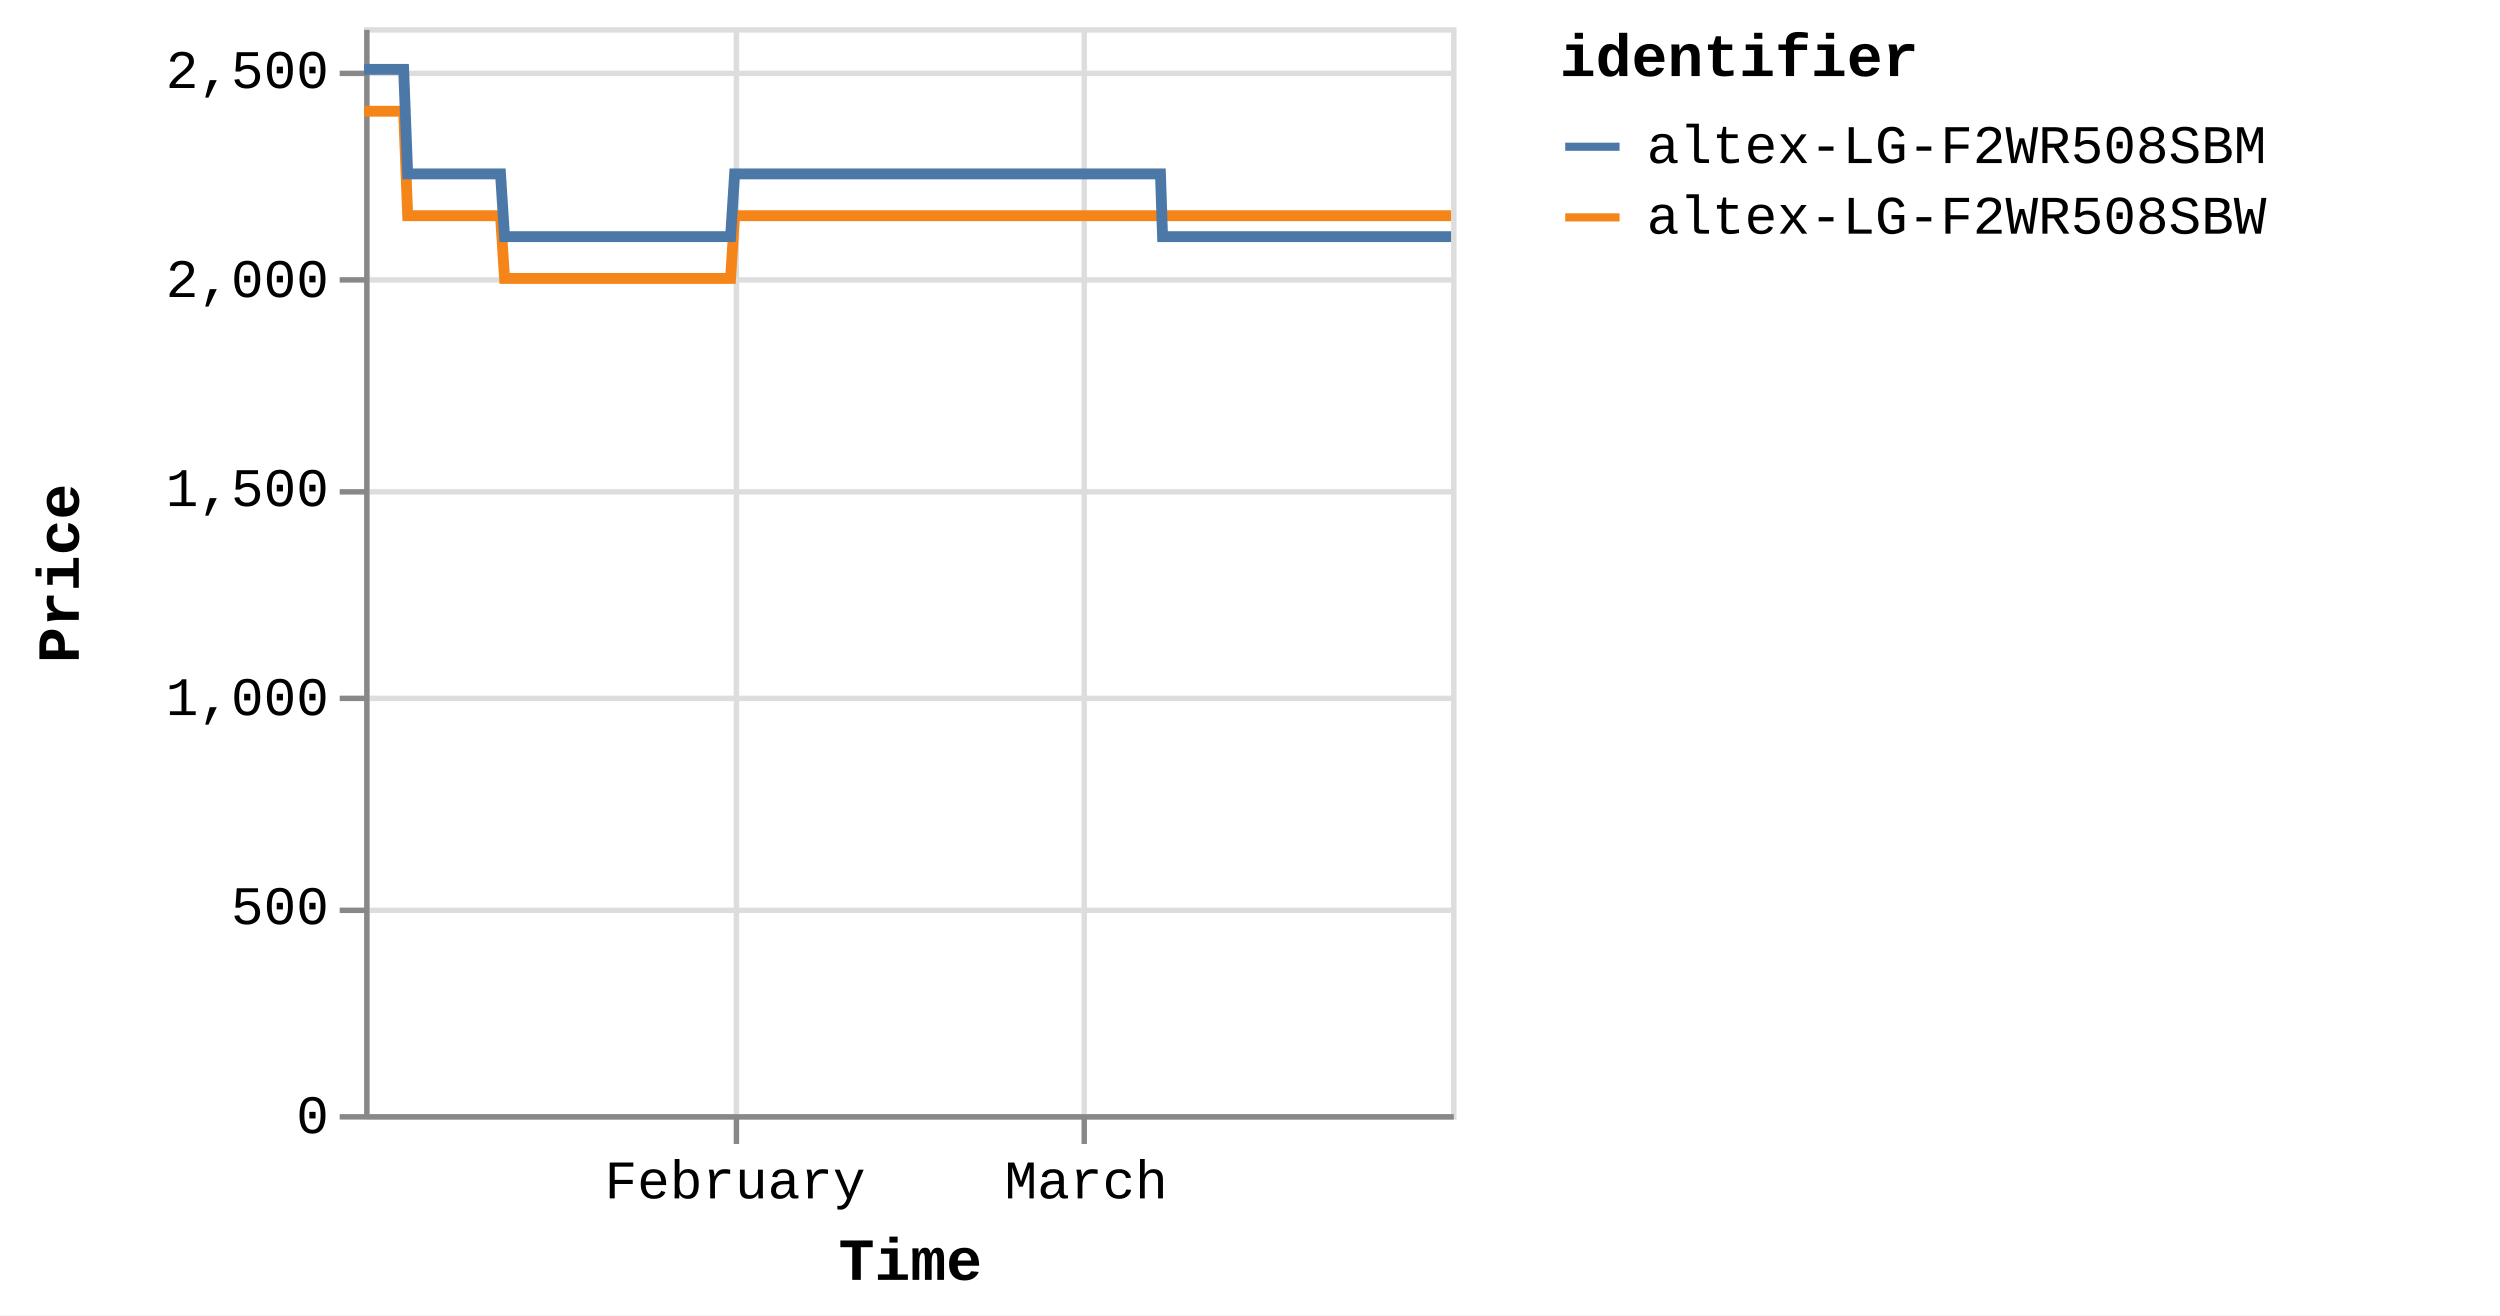
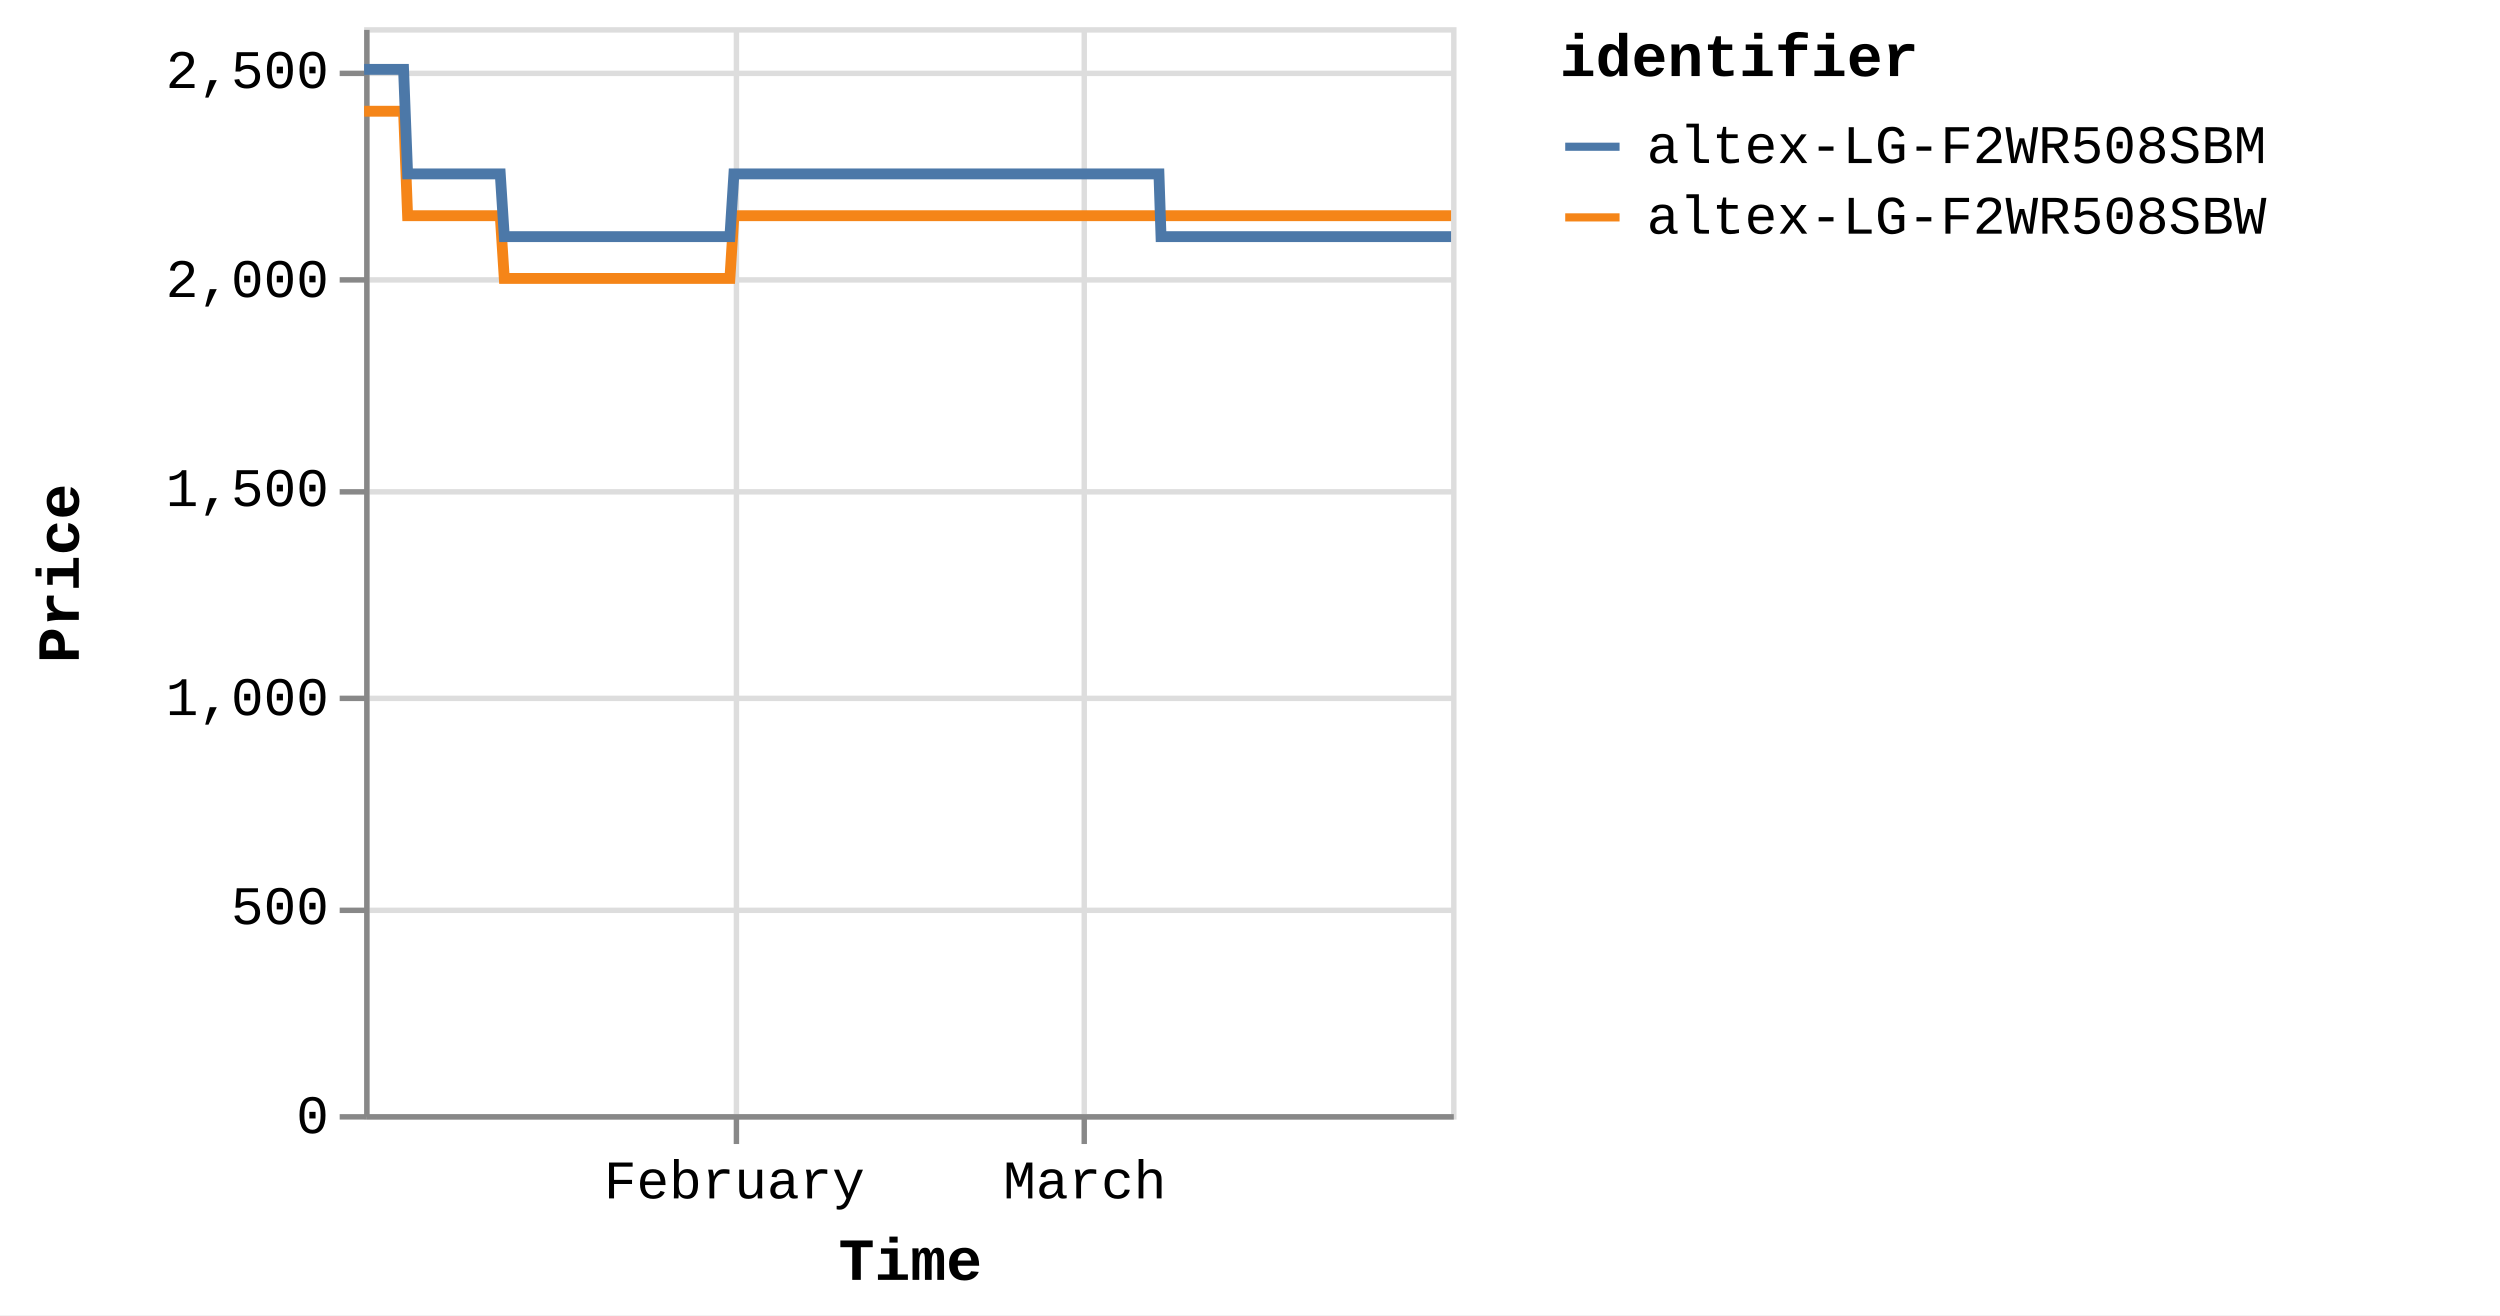
<svg xmlns="http://www.w3.org/2000/svg" version="1.1" class="marks" width="460" height="242" viewBox="0 0 460 242">
  <rect width="460" height="242" fill="white" />
  <g fill="none" stroke-miterlimit="10" transform="translate(67,5)">
    <g class="mark-group role-frame root" role="graphics-object" aria-roledescription="group mark container">
      <g transform="translate(0,0)">
        <path class="background" aria-hidden="true" d="M0.5,0.5h200v200h-200Z" stroke="#ddd" />
        <g>
          <g class="mark-group role-axis" aria-hidden="true">
            <g transform="translate(0.5,200.5)">
              <path class="background" aria-hidden="true" d="M0,0h0v0h0Z" pointer-events="none" />
              <g>
                <g class="mark-rule role-axis-grid" pointer-events="none">
                  <line transform="translate(68,-200)" x2="0" y2="200" stroke="#ddd" stroke-width="1" opacity="1" />
                  <line transform="translate(132,-200)" x2="0" y2="200" stroke="#ddd" stroke-width="1" opacity="1" />
                </g>
              </g>
              <path class="foreground" aria-hidden="true" d="" pointer-events="none" display="none" />
            </g>
          </g>
          <g class="mark-group role-axis" aria-hidden="true">
            <g transform="translate(0.5,0.5)">
              <path class="background" aria-hidden="true" d="M0,0h0v0h0Z" pointer-events="none" />
              <g>
                <g class="mark-rule role-axis-grid" pointer-events="none">
                  <line transform="translate(0,200)" x2="200" y2="0" stroke="#ddd" stroke-width="1" opacity="1" />
                  <line transform="translate(0,162)" x2="200" y2="0" stroke="#ddd" stroke-width="1" opacity="1" />
                  <line transform="translate(0,123)" x2="200" y2="0" stroke="#ddd" stroke-width="1" opacity="1" />
                  <line transform="translate(0,85)" x2="200" y2="0" stroke="#ddd" stroke-width="1" opacity="1" />
                  <line transform="translate(0,46)" x2="200" y2="0" stroke="#ddd" stroke-width="1" opacity="1" />
                  <line transform="translate(0,8)" x2="200" y2="0" stroke="#ddd" stroke-width="1" opacity="1" />
                </g>
              </g>
              <path class="foreground" aria-hidden="true" d="" pointer-events="none" display="none" />
            </g>
          </g>
-           <g class="mark-group role-axis" role="graphics-symbol" aria-roledescription="axis" aria-label="X-axis titled 'Time' for a time scale with values from Monday, 01 January 2024, 2:19:43 PM to Sunday, 31 March 2024, 8:39:43 AM">
+           <g class="mark-group role-axis" role="graphics-symbol" aria-roledescription="axis" aria-label="X-axis titled 'Time' for a time scale with values from Monday, 01 January 2024, 2:19:43 PM to Sunday, 31 March 2024, 12:47:15 PM">
            <g transform="translate(0.5,200.5)">
              <path class="background" aria-hidden="true" d="M0,0h0v0h0Z" pointer-events="none" />
              <g>
                <g class="mark-rule role-axis-tick" pointer-events="none">
                  <line transform="translate(68,0)" x2="0" y2="5" stroke="#888" stroke-width="1" opacity="1" />
                  <line transform="translate(132,0)" x2="0" y2="5" stroke="#888" stroke-width="1" opacity="1" />
                </g>
                <g class="mark-text role-axis-label" pointer-events="none">
-                   <text text-anchor="middle" transform="translate(67.73987,15)" font-family="Liberation Mono" font-size="10px" fill="#000" opacity="1">February</text>
-                   <text text-anchor="middle" transform="translate(132.3538,15)" font-family="Liberation Mono" font-size="10px" fill="#000" opacity="1">March</text>
+                   <text text-anchor="middle" transform="translate(67.6104,15)" font-family="Liberation Mono" font-size="10px" fill="#000" opacity="1">February</text>
+                   <text text-anchor="middle" transform="translate(132.1009,15)" font-family="Liberation Mono" font-size="10px" fill="#000" opacity="1">March</text>
                </g>
                <g class="mark-rule role-axis-domain" pointer-events="none">
                  <line transform="translate(0,0)" x2="200" y2="0" stroke="#888" stroke-width="1" opacity="1" />
                </g>
                <g class="mark-text role-axis-title" pointer-events="none">
                  <text text-anchor="middle" transform="translate(100,30)" font-family="Liberation Mono" font-size="11px" font-weight="bold" fill="#000" opacity="1">Time</text>
                </g>
              </g>
              <path class="foreground" aria-hidden="true" d="" pointer-events="none" display="none" />
            </g>
          </g>
          <g class="mark-group role-axis" role="graphics-symbol" aria-roledescription="axis" aria-label="Y-axis titled 'Price' for a linear scale with values from 0 to 2,600">
            <g transform="translate(0.5,0.5)">
              <path class="background" aria-hidden="true" d="M0,0h0v0h0Z" pointer-events="none" />
              <g>
                <g class="mark-rule role-axis-tick" pointer-events="none">
                  <line transform="translate(0,200)" x2="-5" y2="0" stroke="#888" stroke-width="1" opacity="1" />
                  <line transform="translate(0,162)" x2="-5" y2="0" stroke="#888" stroke-width="1" opacity="1" />
                  <line transform="translate(0,123)" x2="-5" y2="0" stroke="#888" stroke-width="1" opacity="1" />
                  <line transform="translate(0,85)" x2="-5" y2="0" stroke="#888" stroke-width="1" opacity="1" />
                  <line transform="translate(0,46)" x2="-5" y2="0" stroke="#888" stroke-width="1" opacity="1" />
                  <line transform="translate(0,8)" x2="-5" y2="0" stroke="#888" stroke-width="1" opacity="1" />
                </g>
                <g class="mark-text role-axis-label" pointer-events="none">
                  <text text-anchor="end" transform="translate(-7,203)" font-family="Liberation Mono" font-size="10px" fill="#000" opacity="1">0</text>
                  <text text-anchor="end" transform="translate(-7,164.5385)" font-family="Liberation Mono" font-size="10px" fill="#000" opacity="1">500</text>
                  <text text-anchor="end" transform="translate(-7,126.0769)" font-family="Liberation Mono" font-size="10px" fill="#000" opacity="1">1,000</text>
                  <text text-anchor="end" transform="translate(-7,87.61538)" font-family="Liberation Mono" font-size="10px" fill="#000" opacity="1">1,500</text>
                  <text text-anchor="end" transform="translate(-7,49.15385)" font-family="Liberation Mono" font-size="10px" fill="#000" opacity="1">2,000</text>
                  <text text-anchor="end" transform="translate(-7,10.69231)" font-family="Liberation Mono" font-size="10px" fill="#000" opacity="1">2,500</text>
                </g>
                <g class="mark-rule role-axis-domain" pointer-events="none">
                  <line transform="translate(0,200)" x2="0" y2="-200" stroke="#888" stroke-width="1" opacity="1" />
                </g>
                <g class="mark-text role-axis-title" pointer-events="none">
                  <text text-anchor="middle" transform="translate(-51,100) rotate(-90) translate(0,-2)" font-family="Liberation Mono" font-size="11px" font-weight="bold" fill="#000" opacity="1">Price</text>
                </g>
              </g>
              <path class="foreground" aria-hidden="true" d="" pointer-events="none" display="none" />
            </g>
          </g>
          <g class="mark-group role-scope pathgroup" role="graphics-object" aria-roledescription="group mark container">
            <g transform="translate(0,0)">
              <path class="background" aria-hidden="true" d="M0,0h200v200h-200Z" />
              <g>
                <g class="mark-line role-mark marks" role="graphics-object" aria-roledescription="line mark container">
-                   <path aria-label="Time: Jan 01, 2024; Price: 2399; identifier: altex-LG-F2WR508SBW" role="graphics-symbol" aria-roledescription="line mark" d="M0,15.462L0.233,15.462L0.586,15.462L1.329,15.462L1.701,15.462L2.091,15.462L2.446,15.462L2.814,15.462L3.557,15.462L3.928,15.462L4.319,15.462L4.674,15.462L5.041,15.462L5.785,15.462L6.157,15.462L6.547,15.462L6.905,15.462L7.27,15.462L8.014,34.692L8.385,34.692L8.775,34.692L9.132,34.692L9.498,34.692L10.242,34.692L10.612,34.692L11.002,34.692L11.358,34.692L11.726,34.692L12.471,34.692L12.84,34.692L13.229,34.692L13.586,34.692L13.954,34.692L14.699,34.692L15.071,34.692L15.462,34.692L15.817,34.692L16.182,34.692L16.928,34.692L17.299,34.692L17.694,34.692L18.046,34.692L18.41,34.692L19.156,34.692L19.527,34.692L19.918,34.692L20.272,34.692L20.638,34.692L21.383,34.692L21.755,34.692L22.147,34.692L22.502,34.692L22.867,34.692L23.611,34.692L23.983,34.692L24.373,34.692L24.729,34.692L25.095,34.692L25.838,46.231L26.209,46.231L26.598,46.231L26.955,46.231L27.322,46.231L28.067,46.231L28.437,46.231L28.825,46.231L29.182,46.231L29.551,46.231L30.296,46.231L30.668,46.231L31.06,46.231L31.414,46.231L31.779,46.231L32.523,46.231L32.896,46.231L33.287,46.231L33.643,46.231L34.007,46.231L34.751,46.231L35.124,46.231L35.515,46.231L35.87,46.231L36.235,46.231L36.979,46.231L37.351,46.231L37.742,46.231L38.097,46.231L38.464,46.231L39.208,46.231L39.579,46.231L39.971,46.231L40.327,46.231L40.691,46.231L41.436,46.231L41.805,46.231L42.195,46.231L42.553,46.231L42.92,46.231L43.662,46.231L44.033,46.231L44.422,46.231L44.779,46.231L45.147,46.231L45.894,46.231L46.266,46.231L46.657,46.231L47.01,46.231L47.375,46.231L48.12,46.231L48.493,46.231L48.885,46.231L49.24,46.231L49.603,46.231L50.349,46.231L50.721,46.231L51.113,46.231L51.467,46.231L51.832,46.231L52.577,46.231L52.948,46.231L53.341,46.231L53.697,46.231L54.059,46.231L54.803,46.231L55.176,46.231L55.561,46.231L55.917,46.231L56.289,46.231L57.03,46.231L57.402,46.231L57.784,46.231L58.144,46.231L58.515,46.231L59.258,46.231L59.63,46.231L60.013,46.231L60.372,46.231L60.744,46.231L61.486,46.231L61.859,46.231L62.244,46.231L62.601,46.231L62.972,46.231L63.714,46.231L64.086,46.231L64.472,46.231L64.834,46.231L65.199,46.231L65.942,46.231L66.314,46.231L66.7,46.231L67.057,46.231L67.428,46.231L68.17,34.692L68.542,34.692L68.929,34.692L69.284,34.692L69.656,34.692L70.399,34.692L70.77,34.692L71.156,34.692L71.512,34.692L71.884,34.692L72.627,34.692L72.998,34.692L73.381,34.692L73.741,34.692L74.113,34.692L74.857,34.692L75.227,34.692L75.609,34.692L75.968,34.692L76.34,34.692L77.083,34.692L77.455,34.692L77.842,34.692L78.198,34.692L78.568,34.692L79.311,34.692L79.682,34.692L80.069,34.692L80.426,34.692L80.796,34.692L81.539,34.692L81.911,34.692L82.296,34.692L82.655,34.692L83.024,34.692L83.767,34.692L84.139,34.692L84.524,34.692L84.883,34.692L85.252,34.692L85.995,34.692L86.367,34.692L86.751,34.692L87.11,34.692L87.482,34.692L88.223,34.692L88.594,34.692L88.978,34.692L89.337,34.692L89.709,34.692L90.453,34.692L90.823,34.692L91.206,34.692L91.565,34.692L91.937,34.692L92.68,34.692L93.051,34.692L93.439,34.692L93.794,34.692L94.164,34.692L94.907,34.692L95.279,34.692L95.664,34.692L96.027,34.692L96.393,34.692L97.135,34.692L97.507,34.692L97.893,34.692L98.251,34.692L98.62,34.692L99.735,34.692L100.121,34.692L100.478,34.692L100.849,34.692L101.592,34.692L101.963,34.692L102.349,34.692L102.708,34.692L103.077,34.692L103.821,34.692L104.191,34.692L104.574,34.692L104.934,34.692L105.305,34.692L106.048,34.692L106.421,34.692L106.802,34.692L107.162,34.692L107.533,34.692L108.276,34.692L108.649,34.692L109.035,34.692L109.394,34.692L109.761,34.692L110.505,34.692L110.876,34.692L111.261,34.692L111.619,34.692L111.99,34.692L112.732,34.692L113.104,34.692L113.49,34.692L113.848,34.692L114.218,34.692L114.96,34.692L115.331,34.692L115.718,34.692L116.076,34.692L116.446,34.692L117.188,34.692L117.559,34.692L117.944,34.692L118.302,34.692L118.675,34.692L119.416,34.692L119.787,34.692L120.17,34.692L120.53,34.692L120.901,34.692L121.644,34.692L122.016,34.692L122.398,34.692L122.76,34.692L123.129,34.692L123.872,34.692L124.245,34.692L124.63,34.692L124.987,34.692L125.357,34.692L126.1,34.692L126.472,34.692L126.857,34.692L127.216,34.692L127.585,34.692L128.328,34.692L128.7,34.692L129.085,34.692L129.444,34.692L129.814,34.692L130.556,34.692L130.927,34.692L131.312,34.692L131.67,34.692L132.041,34.692L132.784,34.692L133.157,34.692L133.542,34.692L133.899,34.692L134.27,34.692L135.013,34.692L135.384,34.692L135.769,34.692L136.126,34.692L136.498,34.692L137.241,34.692L137.612,34.692L137.995,34.692L138.355,34.692L138.726,34.692L139.503,34.692L140.01,34.692L140.232,34.692L140.585,34.692L140.954,34.692L141.696,34.692L142.068,34.692L142.456,34.692L142.811,34.692L143.182,34.692L143.924,34.692L144.299,34.692L144.684,34.692L145.042,34.692L145.41,34.692L146.153,34.692L146.525,34.692L146.91,34.692L147.267,34.692L147.639,34.692L148.381,34.692L148.758,34.692L149.138,34.692L149.494,34.692L149.866,34.692L150.609,34.692L150.981,34.692L151.362,34.692L151.725,34.692L152.094,34.692L152.837,34.692L153.211,34.692L153.591,34.692L153.952,34.692L154.322,34.692L155.067,34.692L155.436,34.692L155.824,34.692L156.182,34.692L156.551,34.692L157.294,34.692L157.664,34.692L158.052,34.692L158.411,34.692L158.778,34.692L159.522,34.692L159.895,34.692L160.28,34.692L160.636,34.692L161.006,34.692L161.749,34.692L162.121,34.692L162.509,34.692L162.865,34.692L163.235,34.692L163.977,34.692L164.351,34.692L164.735,34.692L165.093,34.692L165.463,34.692L166.206,34.692L166.578,34.692L166.962,34.692L167.32,34.692L167.692,34.692L168.433,34.692L168.807,34.692L169.189,34.692L169.547,34.692L169.919,34.692L170.661,34.692L171.033,34.692L171.423,34.692L171.779,34.692L172.149,34.692L172.891,34.692L173.261,34.692L173.647,34.692L174.008,34.692L174.375,34.692L175.118,34.692L175.49,34.692L175.876,34.692L176.236,34.692L176.605,34.692L177.346,34.692L177.718,34.692L178.105,34.692L178.465,34.692L178.831,34.692L179.574,34.692L179.945,34.692L180.332,34.692L180.689,34.692L181.06,34.692L181.802,34.692L182.173,34.692L182.559,34.692L182.916,34.692L183.287,34.692L184.03,34.692L184.402,34.692L184.788,34.692L185.144,34.692L185.515,34.692L186.258,34.692L186.63,34.692L187.016,34.692L187.374,34.692L187.743,34.692L188.486,34.692L188.86,34.692L189.245,34.692L189.604,34.692L189.971,34.692L190.717,34.692L191.087,34.692L191.474,34.692L191.833,34.692L192.2,34.692L192.942,34.692L193.314,34.692L193.702,34.692L194.058,34.692L194.427,34.692L195.171,34.692L195.542,34.692L195.93,34.692L196.286,34.692L196.656,34.692L197.398,34.692L197.77,34.692L198.153,34.692L198.514,34.692L198.885,34.692L199.627,34.692L200,34.692" stroke="#f58518" stroke-width="2" />
+                   <path aria-label="Time: Jan 01, 2024; Price: 2399; identifier: altex-LG-F2WR508SBW" role="graphics-symbol" aria-roledescription="line mark" d="M0,15.462L0.233,15.462L0.585,15.462L1.326,15.462L1.697,15.462L2.087,15.462L2.441,15.462L2.808,15.462L3.55,15.462L3.921,15.462L4.311,15.462L4.665,15.462L5.032,15.462L5.774,15.462L6.145,15.462L6.534,15.462L6.892,15.462L7.257,15.462L7.999,34.692L8.369,34.692L8.758,34.692L9.114,34.692L9.48,34.692L10.222,34.692L10.592,34.692L10.981,34.692L11.336,34.692L11.704,34.692L12.447,34.692L12.816,34.692L13.204,34.692L13.56,34.692L13.928,34.692L14.671,34.692L15.042,34.692L15.432,34.692L15.787,34.692L16.151,34.692L16.895,34.692L17.265,34.692L17.66,34.692L18.011,34.692L18.375,34.692L19.119,34.692L19.49,34.692L19.88,34.692L20.234,34.692L20.599,34.692L21.342,34.692L21.713,34.692L22.104,34.692L22.459,34.692L22.823,34.692L23.566,34.692L23.937,34.692L24.326,34.692L24.682,34.692L25.047,34.692L25.788,46.231L26.159,46.231L26.547,46.231L26.903,46.231L27.27,46.231L28.014,46.231L28.382,46.231L28.77,46.231L29.126,46.231L29.494,46.231L30.238,46.231L30.609,46.231L31.001,46.231L31.354,46.231L31.718,46.231L32.461,46.231L32.833,46.231L33.223,46.231L33.579,46.231L33.942,46.231L34.685,46.231L35.057,46.231L35.448,46.231L35.802,46.231L36.166,46.231L36.908,46.231L37.279,46.231L37.67,46.231L38.024,46.231L38.39,46.231L39.133,46.231L39.504,46.231L39.894,46.231L40.25,46.231L40.613,46.231L41.356,46.231L41.725,46.231L42.114,46.231L42.471,46.231L42.838,46.231L43.579,46.231L43.949,46.231L44.338,46.231L44.694,46.231L45.061,46.231L45.806,46.231L46.177,46.231L46.568,46.231L46.92,46.231L47.285,46.231L48.028,46.231L48.4,46.231L48.791,46.231L49.146,46.231L49.508,46.231L50.252,46.231L50.624,46.231L51.015,46.231L51.369,46.231L51.733,46.231L52.477,46.231L52.847,46.231L53.239,46.231L53.594,46.231L53.956,46.231L54.698,46.231L55.07,46.231L55.455,46.231L55.81,46.231L56.181,46.231L56.921,46.231L57.293,46.231L57.673,46.231L58.033,46.231L58.403,46.231L59.145,46.231L59.516,46.231L59.898,46.231L60.257,46.231L60.628,46.231L61.369,46.231L61.741,46.231L62.125,46.231L62.481,46.231L62.852,46.231L63.592,46.231L63.963,46.231L64.349,46.231L64.71,46.231L65.075,46.231L65.816,46.231L66.187,46.231L66.573,46.231L66.928,46.231L67.299,46.231L68.04,34.692L68.411,34.692L68.797,34.692L69.152,34.692L69.522,34.692L70.265,34.692L70.635,34.692L71.02,34.692L71.375,34.692L71.747,34.692L72.488,34.692L72.859,34.692L73.241,34.692L73.6,34.692L73.972,34.692L74.714,34.692L75.083,34.692L75.464,34.692L75.823,34.692L76.194,34.692L76.935,34.692L77.307,34.692L77.693,34.692L78.048,34.692L78.418,34.692L79.159,34.692L79.53,34.692L79.916,34.692L80.272,34.692L80.642,34.692L81.383,34.692L81.754,34.692L82.139,34.692L82.497,34.692L82.866,34.692L83.607,34.692L83.979,34.692L84.363,34.692L84.72,34.692L85.089,34.692L85.831,34.692L86.202,34.692L86.585,34.692L86.943,34.692L87.314,34.692L88.054,34.692L88.425,34.692L88.808,34.692L89.166,34.692L89.537,34.692L90.28,34.692L90.649,34.692L91.031,34.692L91.39,34.692L91.761,34.692L92.502,34.692L92.873,34.692L93.26,34.692L93.615,34.692L93.984,34.692L94.725,34.692L95.097,34.692L95.481,34.692L95.843,34.692L96.209,34.692L96.95,34.692L97.321,34.692L97.706,34.692L98.063,34.692L98.432,34.692L99.544,34.692L99.93,34.692L100.286,34.692L100.657,34.692L101.398,34.692L101.768,34.692L102.154,34.692L102.511,34.692L102.88,34.692L103.622,34.692L103.991,34.692L104.374,34.692L104.733,34.692L105.103,34.692L105.845,34.692L106.217,34.692L106.598,34.692L106.957,34.692L107.328,34.692L108.069,34.692L108.441,34.692L108.827,34.692L109.185,34.692L109.551,34.692L110.294,34.692L110.664,34.692L111.048,34.692L111.406,34.692L111.776,34.692L112.516,34.692L112.887,34.692L113.273,34.692L113.63,34.692L114,34.692L114.74,34.692L115.111,34.692L115.497,34.692L115.854,34.692L116.223,34.692L116.964,34.692L117.335,34.692L117.719,34.692L118.076,34.692L118.449,34.692L119.188,34.692L119.558,34.692L119.94,34.692L120.3,34.692L120.67,34.692L121.411,34.692L121.783,34.692L122.164,34.692L122.526,34.692L122.894,34.692L123.635,34.692L124.007,34.692L124.392,34.692L124.749,34.692L125.118,34.692L125.859,34.692L126.23,34.692L126.615,34.692L126.973,34.692L127.342,34.692L128.083,34.692L128.454,34.692L128.839,34.692L129.197,34.692L129.566,34.692L130.307,34.692L130.677,34.692L131.061,34.692L131.418,34.692L131.789,34.692L132.53,34.692L132.903,34.692L133.287,34.692L133.643,34.692L134.013,34.692L134.755,34.692L135.125,34.692L135.51,34.692L135.866,34.692L136.237,34.692L136.979,34.692L137.349,34.692L137.731,34.692L138.09,34.692L138.461,34.692L139.236,34.692L139.743,34.692L139.964,34.692L140.316,34.692L140.685,34.692L141.425,34.692L141.796,34.692L142.184,34.692L142.538,34.692L142.908,34.692L143.649,34.692L144.023,34.692L144.407,34.692L144.765,34.692L145.132,34.692L145.873,34.692L146.245,34.692L146.629,34.692L146.986,34.692L147.357,34.692L148.097,34.692L148.473,34.692L148.853,34.692L149.209,34.692L149.58,34.692L150.322,34.692L150.692,34.692L151.073,34.692L151.435,34.692L151.803,34.692L152.545,34.692L152.918,34.692L153.297,34.692L153.658,34.692L154.027,34.692L154.77,34.692L155.139,34.692L155.526,34.692L155.883,34.692L156.252,34.692L156.993,34.692L157.363,34.692L157.749,34.692L158.108,34.692L158.475,34.692L159.217,34.692L159.59,34.692L159.974,34.692L160.329,34.692L160.699,34.692L161.44,34.692L161.811,34.692L162.198,34.692L162.553,34.692L162.923,34.692L163.664,34.692L164.037,34.692L164.42,34.692L164.777,34.692L165.146,34.692L165.888,34.692L166.26,34.692L166.643,34.692L167,34.692L167.372,34.692L168.111,34.692L168.485,34.692L168.866,34.692L169.223,34.692L169.594,34.692L170.335,34.692L170.706,34.692L171.095,34.692L171.451,34.692L171.82,34.692L172.56,34.692L172.93,34.692L173.315,34.692L173.676,34.692L174.041,34.692L174.783,34.692L175.155,34.692L175.54,34.692L175.9,34.692L176.267,34.692L177.007,34.692L177.379,34.692L177.765,34.692L178.124,34.692L178.49,34.692L179.231,34.692L179.601,34.692L179.987,34.692L180.344,34.692L180.714,34.692L181.455,34.692L181.825,34.692L182.21,34.692L182.566,34.692L182.937,34.692L183.678,34.692L184.049,34.692L184.435,34.692L184.79,34.692L185.161,34.692L185.902,34.692L186.273,34.692L186.659,34.692L187.015,34.692L187.384,34.692L188.126,34.692L188.499,34.692L188.883,34.692L189.241,34.692L189.608,34.692L190.353,34.692L190.722,34.692L191.108,34.692L191.467,34.692L191.833,34.692L192.573,34.692L192.944,34.692L193.332,34.692L193.688,34.692L194.056,34.692L194.798,34.692L195.168,34.692L195.555,34.692L195.911,34.692L196.28,34.692L197.021,34.692L197.392,34.692L197.774,34.692L198.134,34.692L198.505,34.692L199.246,34.692L199.618,34.692L200,34.692" stroke="#f58518" stroke-width="2" />
                </g>
              </g>
              <path class="foreground" aria-hidden="true" d="" display="none" />
            </g>
            <g transform="translate(0,0)">
              <path class="background" aria-hidden="true" d="M0,0h200v200h-200Z" />
              <g>
                <g class="mark-line role-mark marks" role="graphics-object" aria-roledescription="line mark container">
-                   <path aria-label="Time: Jan 01, 2024; Price: 2499; identifier: altex-LG-F2WR508SBM" role="graphics-symbol" aria-roledescription="line mark" d="M0,7.769L0.233,7.769L0.586,7.769L1.329,7.769L1.701,7.769L2.091,7.769L2.446,7.769L2.814,7.769L3.557,7.769L3.929,7.769L4.319,7.769L4.674,7.769L5.042,7.769L5.785,7.769L6.157,7.769L6.547,7.769L6.905,7.769L7.271,7.769L8.014,27L8.385,27L8.775,27L9.132,27L9.498,27L10.242,27L10.613,27L11.002,27L11.358,27L11.726,27L12.471,27L12.84,27L13.229,27L13.586,27L13.954,27L14.699,27L15.071,27L15.462,27L15.817,27L16.182,27L16.928,27L17.299,27L17.694,27L18.046,27L18.41,27L19.156,27L19.527,27L19.918,27L20.272,27L20.639,27L21.383,27L21.755,27L22.147,27L22.502,27L22.867,27L23.611,27L23.983,27L24.373,27L24.729,27L25.095,27L25.838,38.538L26.209,38.538L26.598,38.538L26.955,38.538L27.322,38.538L28.068,38.538L28.437,38.538L28.826,38.538L29.182,38.538L29.551,38.538L30.296,38.538L30.668,38.538L31.06,38.538L31.414,38.538L31.779,38.538L32.523,38.538L32.896,38.538L33.287,38.538L33.643,38.538L34.007,38.538L34.751,38.538L35.124,38.538L35.516,38.538L35.87,38.538L36.235,38.538L36.979,38.538L37.351,38.538L37.742,38.538L38.097,38.538L38.464,38.538L39.208,38.538L39.579,38.538L39.971,38.538L40.327,38.538L40.691,38.538L41.436,38.538L41.805,38.538L42.195,38.538L42.553,38.538L42.92,38.538L43.662,38.538L44.033,38.538L44.422,38.538L44.78,38.538L45.147,38.538L45.894,38.538L46.266,38.538L46.657,38.538L47.01,38.538L47.375,38.538L48.12,38.538L48.493,38.538L48.885,38.538L49.24,38.538L49.603,38.538L50.349,38.538L50.721,38.538L51.113,38.538L51.467,38.538L51.832,38.538L52.578,38.538L52.948,38.538L53.341,38.538L53.697,38.538L54.06,38.538L54.803,38.538L55.176,38.538L55.561,38.538L55.917,38.538L56.289,38.538L57.03,38.538L57.403,38.538L57.784,38.538L58.144,38.538L58.515,38.538L59.259,38.538L59.63,38.538L60.013,38.538L60.372,38.538L60.744,38.538L61.487,38.538L61.859,38.538L62.244,38.538L62.601,38.538L62.972,38.538L63.714,38.538L64.086,38.538L64.472,38.538L64.834,38.538L65.199,38.538L65.942,38.538L66.314,38.538L66.701,38.538L67.057,38.538L67.428,38.538L68.17,27L68.542,27L68.929,27L69.284,27L69.656,27L70.399,27L70.77,27L71.156,27L71.512,27L71.884,27L72.627,27L72.998,27L73.381,27L73.741,27L74.113,27L74.857,27L75.227,27L75.609,27L75.969,27L76.34,27L77.083,27L77.456,27L77.842,27L78.198,27L78.568,27L79.311,27L79.682,27L80.069,27L80.426,27L80.796,27L81.539,27L81.911,27L82.296,27L82.656,27L83.025,27L83.767,27L84.139,27L84.524,27L84.883,27L85.252,27L85.996,27L86.367,27L86.751,27L87.11,27L87.482,27L88.223,27L88.594,27L88.978,27L89.337,27L89.709,27L90.453,27L90.823,27L91.206,27L91.565,27L91.937,27L92.68,27L93.051,27L93.439,27L93.794,27L94.164,27L94.907,27L95.279,27L95.664,27L96.027,27L96.393,27L97.135,27L97.507,27L97.893,27L98.251,27L98.62,27L99.735,27L100.121,27L100.478,27L100.849,27L101.592,27L101.963,27L102.349,27L102.708,27L103.077,27L103.821,27L104.191,27L104.574,27L104.934,27L105.305,27L106.048,27L106.421,27L106.802,27L107.162,27L107.533,27L108.276,27L108.649,27L109.035,27L109.394,27L109.761,27L110.505,27L110.876,27L111.261,27L111.619,27L111.99,27L112.732,27L113.104,27L113.49,27L113.848,27L114.218,27L114.96,27L115.331,27L115.718,27L116.076,27L116.446,27L117.188,27L117.559,27L117.944,27L118.302,27L118.676,27L119.416,27L119.787,27L120.17,27L120.53,27L120.901,27L121.644,27L122.016,27L122.398,27L122.76,27L123.129,27L123.872,27L124.245,27L124.63,27L124.988,27L125.357,27L126.1,27L126.472,27L126.857,27L127.216,27L127.586,27L128.329,27L128.7,27L129.085,27L129.445,27L129.814,27L130.557,27L130.928,27L131.312,27L131.67,27L132.041,27L132.784,27L133.157,27L133.542,27L133.899,27L134.27,27L135.013,27L135.384,27L135.769,27L136.126,27L136.498,27L137.241,27L137.612,27L137.995,27L138.355,27L138.726,27L139.503,27L140.01,27L140.232,27L140.585,27L140.954,27L141.696,27L142.068,27L142.456,27L142.811,27L143.182,27L143.925,27L144.299,27L144.684,27L145.042,27L145.41,27L146.153,27L146.525,27L146.91,38.538L147.267,38.538L147.639,38.538L148.381,38.538L148.758,38.538L149.138,38.538L149.495,38.538L149.866,38.538L150.61,38.538L150.981,38.538L151.362,38.538L151.725,38.538L152.094,38.538L152.837,38.538L153.211,38.538L153.591,38.538L153.952,38.538L154.322,38.538L155.067,38.538L155.436,38.538L155.824,38.538L156.182,38.538L156.551,38.538L157.294,38.538L157.665,38.538L158.052,38.538L158.411,38.538L158.778,38.538L159.522,38.538L159.895,38.538L160.281,38.538L160.636,38.538L161.007,38.538L161.749,38.538L162.121,38.538L162.509,38.538L162.865,38.538L163.235,38.538L163.977,38.538L164.351,38.538L164.735,38.538L165.093,38.538L165.463,38.538L166.206,38.538L166.579,38.538L166.962,38.538L167.32,38.538L167.692,38.538L168.433,38.538L168.807,38.538L169.189,38.538L169.547,38.538L169.919,38.538L170.661,38.538L171.033,38.538L171.423,38.538L171.78,38.538L172.149,38.538L172.891,38.538L173.261,38.538L173.647,38.538L174.008,38.538L174.375,38.538L175.118,38.538L175.49,38.538L175.876,38.538L176.236,38.538L176.605,38.538L177.346,38.538L177.719,38.538L178.105,38.538L178.465,38.538L178.832,38.538L179.574,38.538L179.945,38.538L180.332,38.538L180.689,38.538L181.06,38.538L181.802,38.538L182.173,38.538L182.559,38.538L182.916,38.538L183.287,38.538L184.03,38.538L184.402,38.538L184.789,38.538L185.144,38.538L185.515,38.538L186.258,38.538L186.63,38.538L187.017,38.538L187.374,38.538L187.743,38.538L188.486,38.538L188.86,38.538L189.245,38.538L189.604,38.538L189.971,38.538L190.717,38.538L191.087,38.538L191.474,38.538L191.833,38.538L192.2,38.538L192.942,38.538L193.314,38.538L193.702,38.538L194.059,38.538L194.427,38.538L195.171,38.538L195.542,38.538L195.93,38.538L196.286,38.538L196.656,38.538L197.398,38.538L197.77,38.538L198.153,38.538L198.514,38.538L198.885,38.538L199.627,38.538L200,38.538" stroke="#4c78a8" stroke-width="2" />
+                   <path aria-label="Time: Jan 01, 2024; Price: 2499; identifier: altex-LG-F2WR508SBM" role="graphics-symbol" aria-roledescription="line mark" d="M0,7.769L0.233,7.769L0.585,7.769L1.326,7.769L1.697,7.769L2.087,7.769L2.441,7.769L2.809,7.769L3.55,7.769L3.921,7.769L4.311,7.769L4.665,7.769L5.032,7.769L5.774,7.769L6.145,7.769L6.534,7.769L6.892,7.769L7.257,7.769L7.999,27L8.369,27L8.758,27L9.115,27L9.48,27L10.222,27L10.592,27L10.981,27L11.336,27L11.704,27L12.447,27L12.816,27L13.204,27L13.56,27L13.928,27L14.671,27L15.043,27L15.432,27L15.787,27L16.151,27L16.895,27L17.266,27L17.66,27L18.011,27L18.375,27L19.119,27L19.49,27L19.88,27L20.234,27L20.599,27L21.342,27L21.713,27L22.104,27L22.459,27L22.823,27L23.566,27L23.937,27L24.326,27L24.682,27L25.047,27L25.789,38.538L26.159,38.538L26.547,38.538L26.903,38.538L27.27,38.538L28.014,38.538L28.382,38.538L28.77,38.538L29.126,38.538L29.494,38.538L30.238,38.538L30.609,38.538L31.001,38.538L31.354,38.538L31.718,38.538L32.461,38.538L32.833,38.538L33.223,38.538L33.579,38.538L33.942,38.538L34.685,38.538L35.057,38.538L35.448,38.538L35.802,38.538L36.166,38.538L36.908,38.538L37.279,38.538L37.67,38.538L38.024,38.538L38.391,38.538L39.133,38.538L39.504,38.538L39.894,38.538L40.25,38.538L40.613,38.538L41.356,38.538L41.725,38.538L42.114,38.538L42.471,38.538L42.838,38.538L43.579,38.538L43.949,38.538L44.338,38.538L44.694,38.538L45.061,38.538L45.806,38.538L46.177,38.538L46.568,38.538L46.92,38.538L47.285,38.538L48.028,38.538L48.401,38.538L48.791,38.538L49.146,38.538L49.509,38.538L50.253,38.538L50.624,38.538L51.015,38.538L51.369,38.538L51.733,38.538L52.477,38.538L52.847,38.538L53.239,38.538L53.594,38.538L53.956,38.538L54.699,38.538L55.07,38.538L55.455,38.538L55.81,38.538L56.181,38.538L56.921,38.538L57.293,38.538L57.673,38.538L58.033,38.538L58.403,38.538L59.145,38.538L59.516,38.538L59.898,38.538L60.257,38.538L60.628,38.538L61.369,38.538L61.741,38.538L62.125,38.538L62.482,38.538L62.852,38.538L63.592,38.538L63.963,38.538L64.349,38.538L64.71,38.538L65.075,38.538L65.816,38.538L66.187,38.538L66.573,38.538L66.928,38.538L67.299,38.538L68.04,27L68.411,27L68.797,27L69.152,27L69.522,27L70.265,27L70.635,27L71.02,27L71.375,27L71.747,27L72.488,27L72.859,27L73.241,27L73.6,27L73.972,27L74.714,27L75.083,27L75.464,27L75.823,27L76.194,27L76.935,27L77.307,27L77.693,27L78.048,27L78.418,27L79.159,27L79.53,27L79.916,27L80.272,27L80.642,27L81.383,27L81.754,27L82.139,27L82.498,27L82.866,27L83.607,27L83.979,27L84.363,27L84.721,27L85.089,27L85.831,27L86.202,27L86.585,27L86.943,27L87.314,27L88.054,27L88.425,27L88.808,27L89.166,27L89.537,27L90.28,27L90.649,27L91.031,27L91.39,27L91.761,27L92.503,27L92.873,27L93.26,27L93.615,27L93.985,27L94.725,27L95.097,27L95.482,27L95.843,27L96.209,27L96.95,27L97.321,27L97.706,27L98.063,27L98.432,27L99.544,27L99.93,27L100.286,27L100.657,27L101.398,27L101.768,27L102.154,27L102.512,27L102.88,27L103.622,27L103.991,27L104.374,27L104.733,27L105.104,27L105.845,27L106.218,27L106.598,27L106.957,27L107.328,27L108.069,27L108.441,27L108.827,27L109.185,27L109.551,27L110.294,27L110.664,27L111.048,27L111.406,27L111.776,27L112.516,27L112.888,27L113.273,27L113.63,27L114,27L114.74,27L115.111,27L115.497,27L115.854,27L116.223,27L116.964,27L117.335,27L117.719,27L118.076,27L118.449,27L119.188,27L119.559,27L119.94,27L120.3,27L120.67,27L121.411,27L121.783,27L122.164,27L122.526,27L122.894,27L123.635,27L124.007,27L124.392,27L124.749,27L125.118,27L125.859,27L126.23,27L126.615,27L126.973,27L127.342,27L128.083,27L128.454,27L128.839,27L129.197,27L129.566,27L130.307,27L130.677,27L131.061,27L131.418,27L131.789,27L132.53,27L132.903,27L133.287,27L133.643,27L134.014,27L134.755,27L135.125,27L135.51,27L135.866,27L136.237,27L136.979,27L137.349,27L137.731,27L138.09,27L138.461,27L139.236,27L139.743,27L139.964,27L140.316,27L140.685,27L141.426,27L141.796,27L142.184,27L142.538,27L142.908,27L143.649,27L144.023,27L144.407,27L144.765,27L145.132,27L145.873,27L146.245,27L146.629,38.538L146.986,38.538L147.357,38.538L148.098,38.538L148.473,38.538L148.853,38.538L149.209,38.538L149.58,38.538L150.322,38.538L150.692,38.538L151.073,38.538L151.435,38.538L151.803,38.538L152.545,38.538L152.918,38.538L153.297,38.538L153.658,38.538L154.027,38.538L154.771,38.538L155.139,38.538L155.526,38.538L155.883,38.538L156.252,38.538L156.993,38.538L157.363,38.538L157.749,38.538L158.108,38.538L158.475,38.538L159.217,38.538L159.59,38.538L159.974,38.538L160.329,38.538L160.699,38.538L161.44,38.538L161.811,38.538L162.198,38.538L162.554,38.538L162.923,38.538L163.664,38.538L164.037,38.538L164.42,38.538L164.777,38.538L165.146,38.538L165.888,38.538L166.26,38.538L166.643,38.538L167,38.538L167.372,38.538L168.112,38.538L168.485,38.538L168.866,38.538L169.223,38.538L169.594,38.538L170.335,38.538L170.706,38.538L171.095,38.538L171.451,38.538L171.82,38.538L172.56,38.538L172.93,38.538L173.315,38.538L173.676,38.538L174.041,38.538L174.783,38.538L175.155,38.538L175.54,38.538L175.9,38.538L176.267,38.538L177.007,38.538L177.379,38.538L177.765,38.538L178.124,38.538L178.49,38.538L179.231,38.538L179.601,38.538L179.987,38.538L180.344,38.538L180.714,38.538L181.455,38.538L181.825,38.538L182.21,38.538L182.566,38.538L182.937,38.538L183.679,38.538L184.049,38.538L184.435,38.538L184.79,38.538L185.161,38.538L185.902,38.538L186.273,38.538L186.659,38.538L187.016,38.538L187.384,38.538L188.126,38.538L188.499,38.538L188.883,38.538L189.241,38.538L189.608,38.538L190.353,38.538L190.722,38.538L191.108,38.538L191.467,38.538L191.833,38.538L192.573,38.538L192.944,38.538L193.332,38.538L193.688,38.538L194.056,38.538L194.798,38.538L195.168,38.538L195.555,38.538L195.911,38.538L196.28,38.538L197.021,38.538L197.392,38.538L197.774,38.538L198.134,38.538L198.505,38.538L199.246,38.538L199.618,38.538L200,38.538" stroke="#4c78a8" stroke-width="2" />
                </g>
              </g>
              <path class="foreground" aria-hidden="true" d="" display="none" />
            </g>
          </g>
          <g class="mark-group role-legend" role="graphics-symbol" aria-roledescription="legend" aria-label="Symbol legend titled 'identifier' for stroke color with 2 values: altex-LG-F2WR508SBM, altex-LG-F2WR508SBW">
            <g transform="translate(220,0)">
              <path class="background" aria-hidden="true" d="M0,0h168v40h-168Z" pointer-events="none" />
              <g>
                <g class="mark-group role-legend-entry">
                  <g transform="translate(0,16)">
                    <path class="background" aria-hidden="true" d="M0,0h0v0h0Z" pointer-events="none" />
                    <g>
                      <g class="mark-group role-scope" role="graphics-object" aria-roledescription="group mark container">
                        <g transform="translate(0,0)">
                          <path class="background" aria-hidden="true" d="M0,0h168v11h-168Z" pointer-events="none" opacity="1" />
                          <g>
                            <g class="mark-symbol role-legend-symbol" pointer-events="none">
                              <path transform="translate(6,6)" d="M-5,0L5,0" stroke="#4c78a8" stroke-width="1.5" opacity="1" />
                            </g>
                            <g class="mark-text role-legend-label" pointer-events="none">
                              <text text-anchor="start" transform="translate(16,9)" font-family="Liberation Mono" font-size="10px" fill="#000" opacity="1">altex-LG-F2WR508SBM</text>
                            </g>
                          </g>
                          <path class="foreground" aria-hidden="true" d="" pointer-events="none" display="none" />
                        </g>
                        <g transform="translate(0,13)">
                          <path class="background" aria-hidden="true" d="M0,0h168v11h-168Z" pointer-events="none" opacity="1" />
                          <g>
                            <g class="mark-symbol role-legend-symbol" pointer-events="none">
                              <path transform="translate(6,6)" d="M-5,0L5,0" stroke="#f58518" stroke-width="1.5" opacity="1" />
                            </g>
                            <g class="mark-text role-legend-label" pointer-events="none">
                              <text text-anchor="start" transform="translate(16,9)" font-family="Liberation Mono" font-size="10px" fill="#000" opacity="1">altex-LG-F2WR508SBW</text>
                            </g>
                          </g>
                          <path class="foreground" aria-hidden="true" d="" pointer-events="none" display="none" />
                        </g>
                      </g>
                    </g>
                    <path class="foreground" aria-hidden="true" d="" pointer-events="none" display="none" />
                  </g>
                </g>
                <g class="mark-text role-legend-title" pointer-events="none">
                  <text text-anchor="start" transform="translate(0,9)" font-family="Liberation Mono" font-size="11px" font-weight="bold" fill="#000" opacity="1">identifier</text>
                </g>
              </g>
              <path class="foreground" aria-hidden="true" d="" pointer-events="none" display="none" />
            </g>
          </g>
        </g>
        <path class="foreground" aria-hidden="true" d="" display="none" />
      </g>
    </g>
  </g>
</svg>
